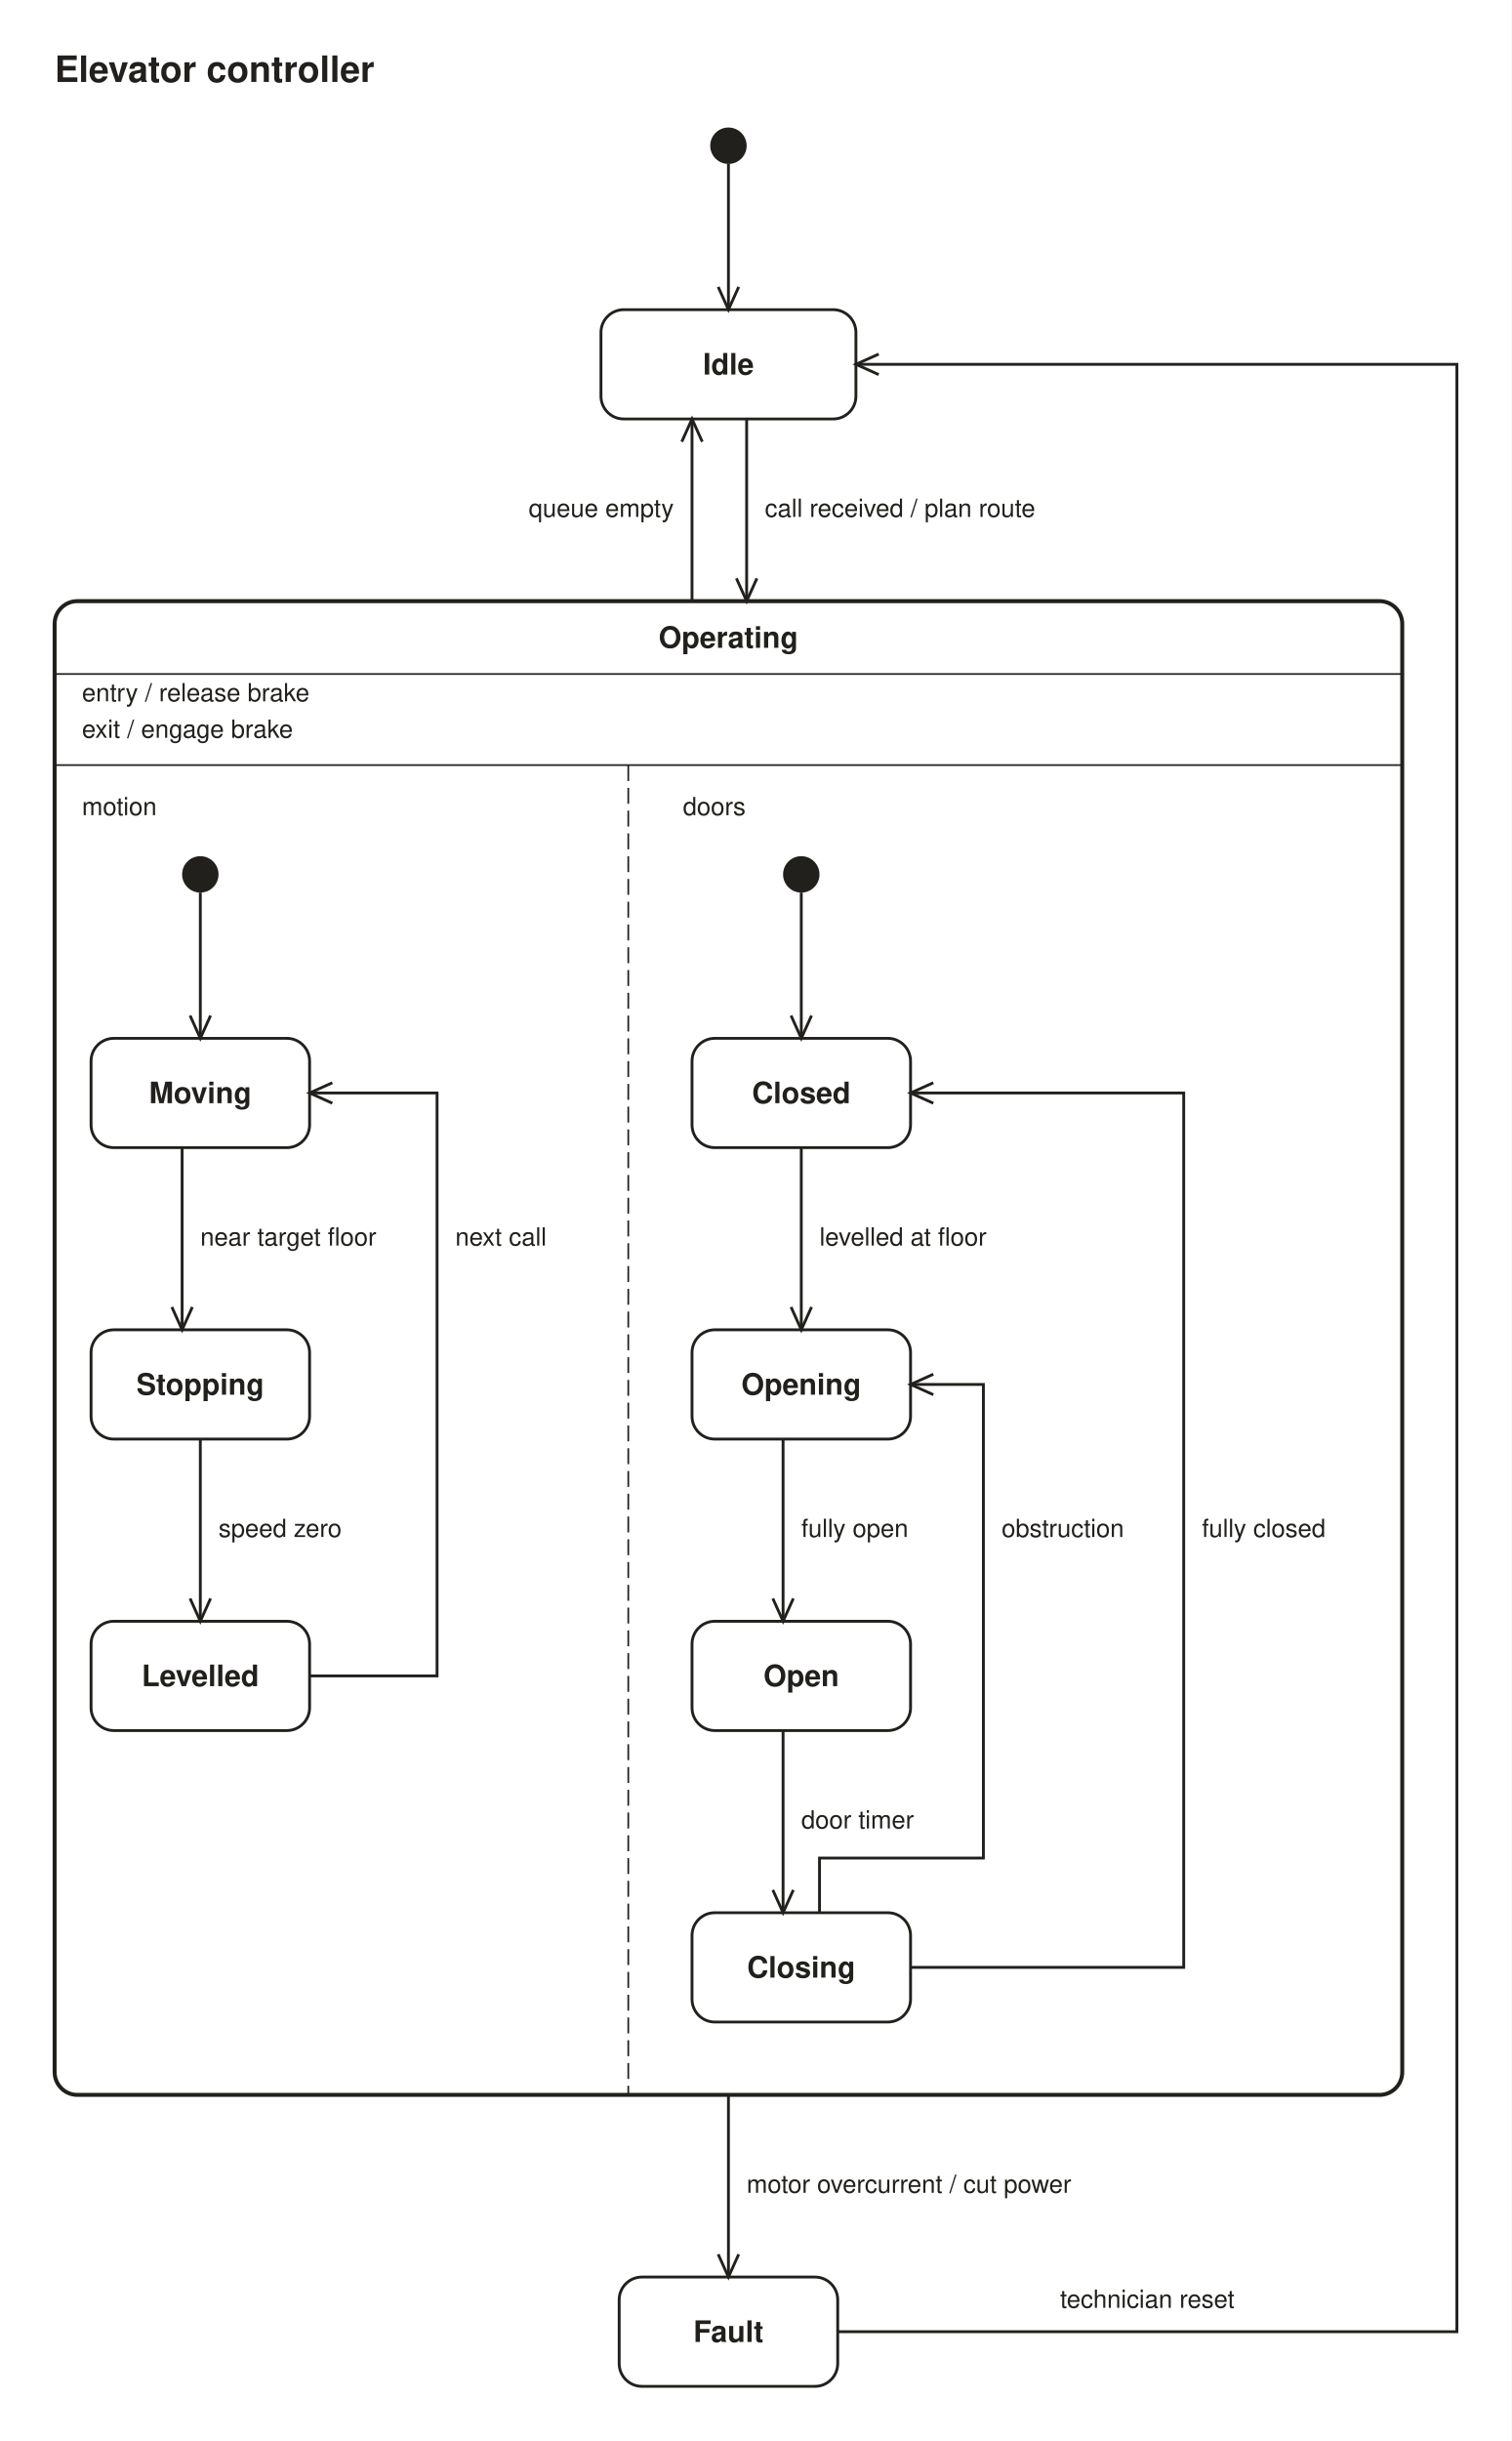
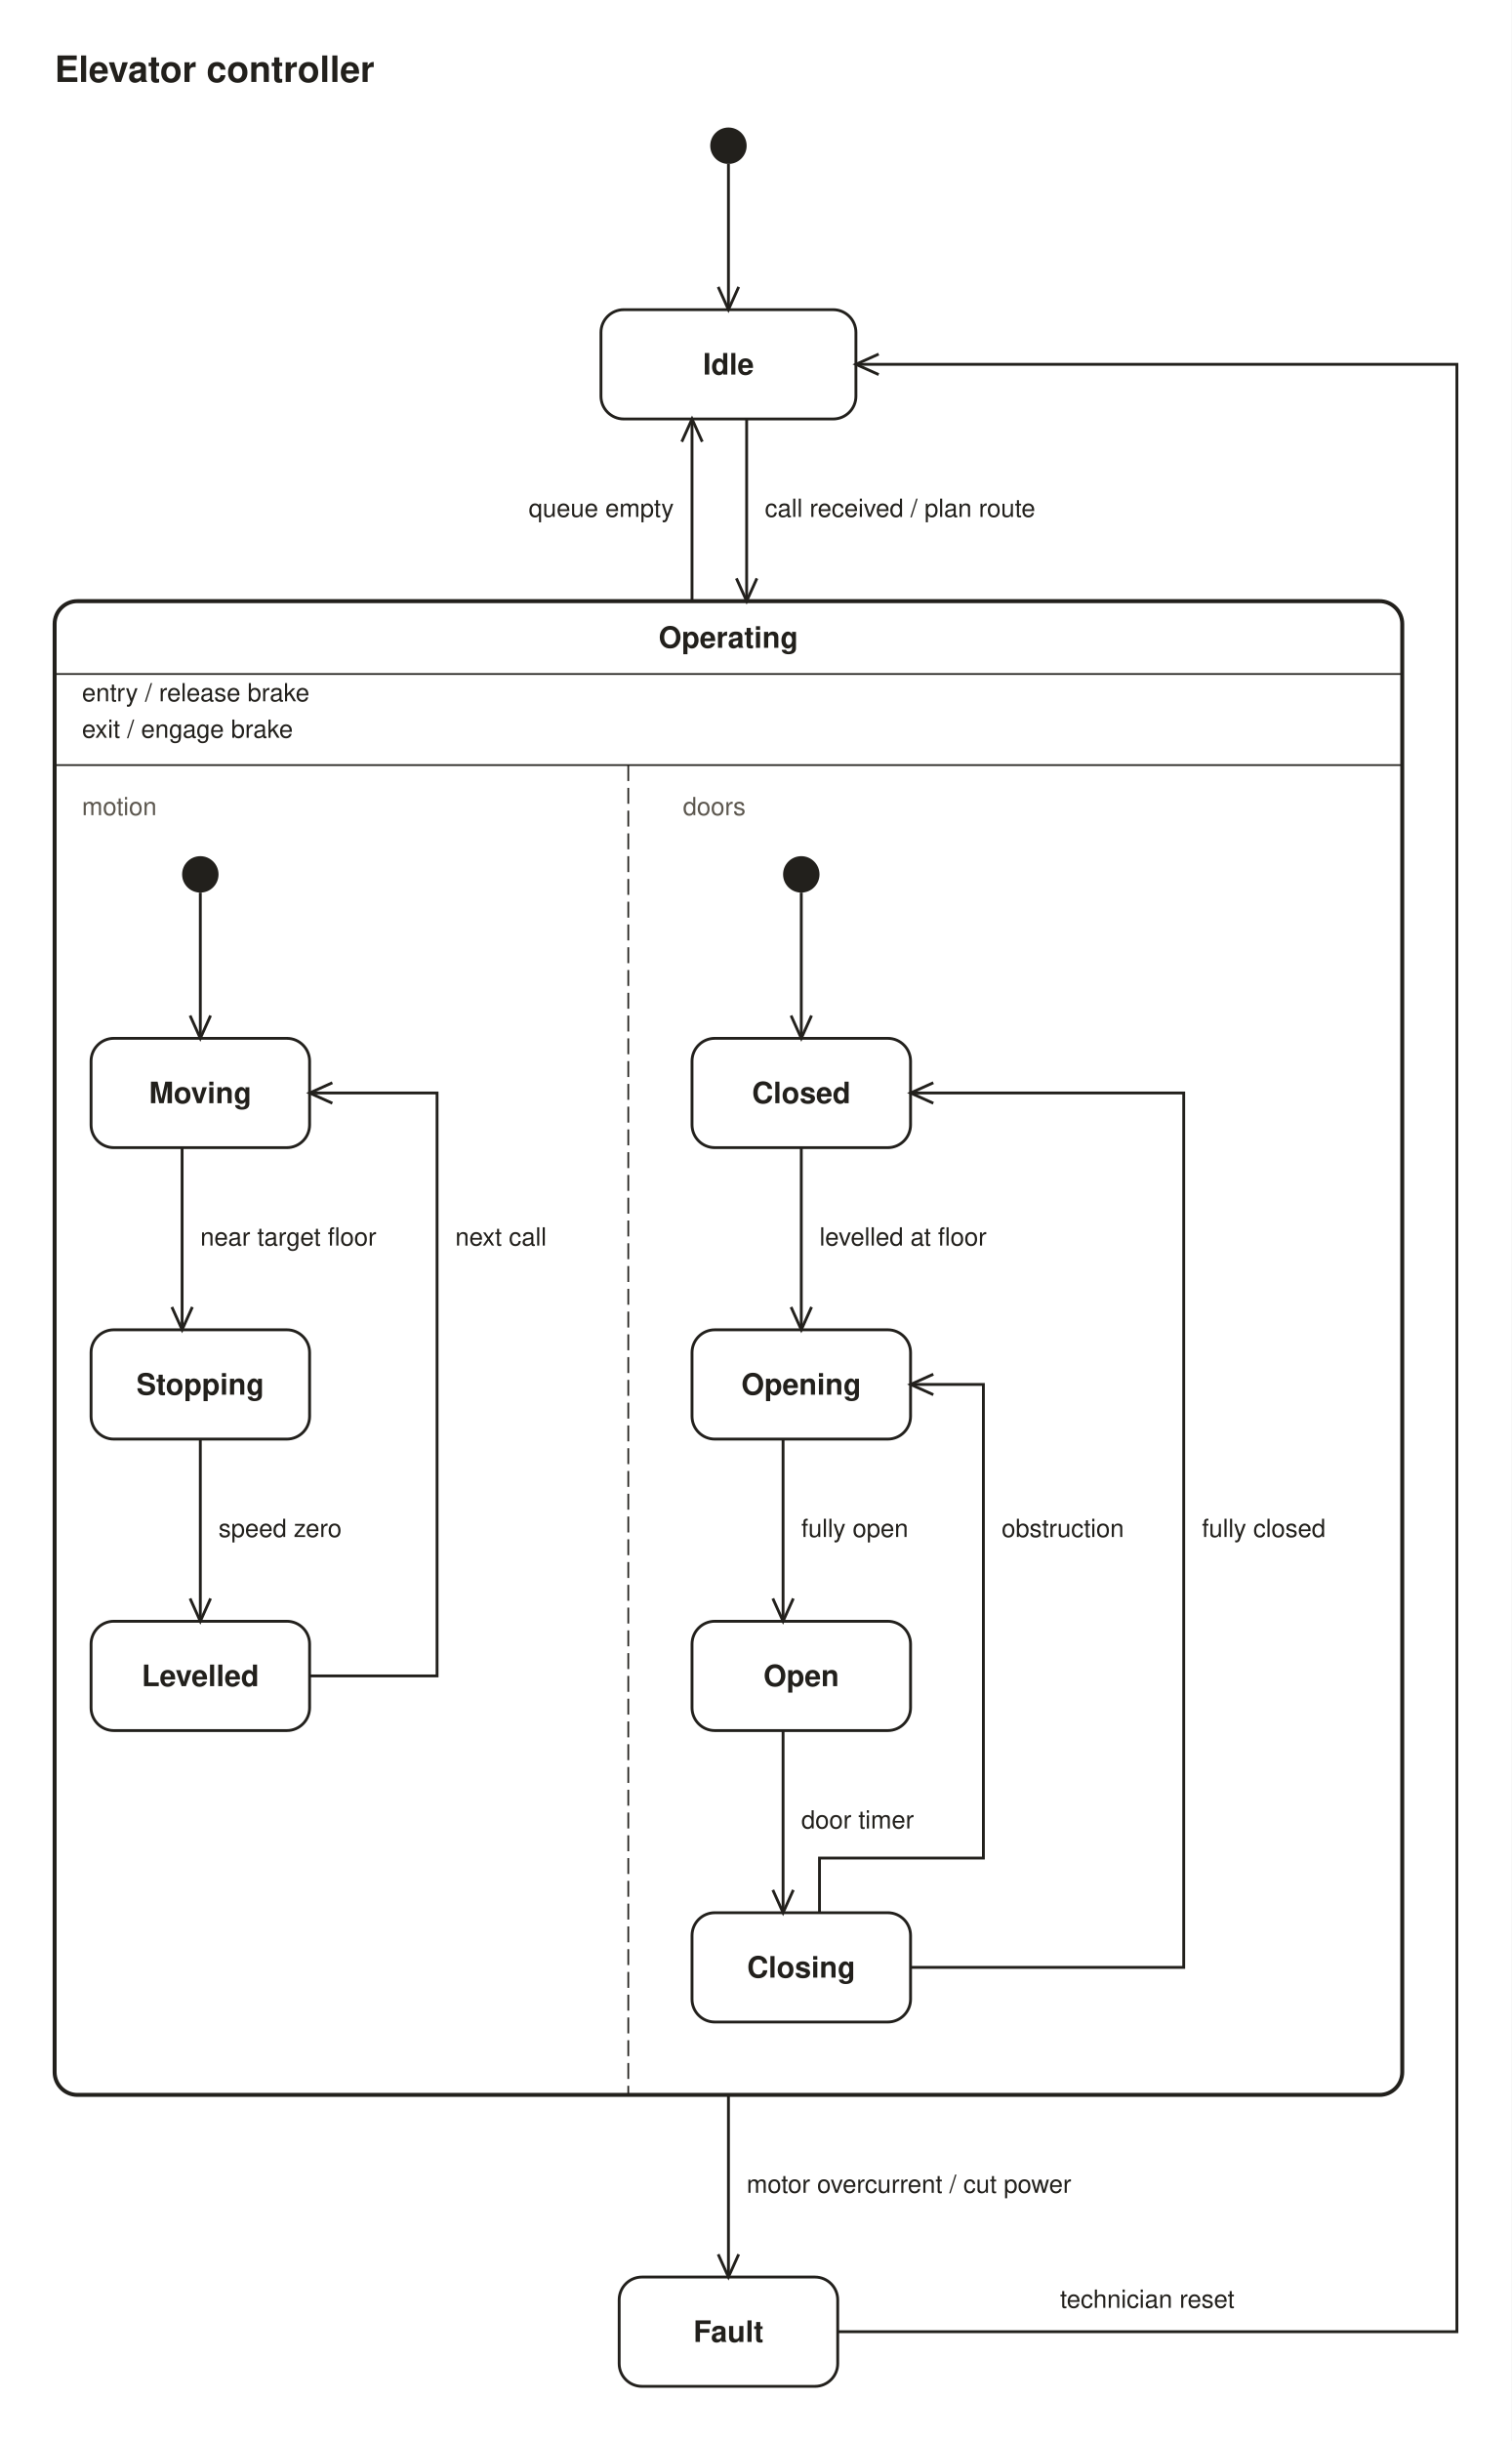
<svg xmlns="http://www.w3.org/2000/svg" class="drumlin pens" viewBox="-24 -56 664 1072" width="664" height="1072">
  <style>
- .drumlin.pens text { font-family: Helvetica, Arial, "Liberation Sans", sans-serif; fill: #22201c; }
+ .drumlin.pens text { font-family: Helvetica, Arial, "Liberation Sans", sans-serif; fill: #22201c; font-weight: 400; }
.drumlin.pens .title { font-size: 16px; font-weight: 600; }
.drumlin.pens .name { font-size: 13px; font-weight: 600; }
.drumlin.pens .italic { font-style: italic; }
- .drumlin.pens .small { font-size: 11px; fill: #22201c; }
+ .drumlin.pens .small { font-size: 11px; }
.drumlin.pens .halo { paint-order: stroke; stroke: #fff; stroke-width: 4px; stroke-linejoin: round; }
+ .drumlin.pens .tag { font-size: 10px; letter-spacing: 0.2px; fill: #5c574f; }
+ .drumlin.pens .aside { fill: #5c574f; }
.drumlin.pens .shape { fill: #fff; stroke: #22201c; stroke-width: 1.25; stroke-linejoin: miter; }
.drumlin.pens .icon { fill: #fff; stroke: #22201c; stroke-width: 0.75; stroke-linejoin: miter; }
.drumlin.pens .edge { fill: none; stroke: #22201c; stroke-width: 1.25; stroke-linecap: butt; stroke-linejoin: miter; }
.drumlin.pens .head { stroke-linejoin: miter; stroke-miterlimit: 4; }
.drumlin.pens .dashed { stroke-dasharray: 7 3; }
.drumlin.pens .solid { fill: #22201c; stroke: none; }
.drumlin.pens .heavy { stroke-width: 1.75; }
.drumlin.pens .fine { stroke-width: 0.75; }
</style>
  <rect x="-24" y="-56" width="664" height="1072" fill="#fff" />
  <text x="0" y="-20" class="title">Elevator controller</text>
  <rect x="0" y="208" width="592" height="656" class="shape heavy" rx="10" />
  <text x="296" y="228.5" class="name" text-anchor="middle">Operating</text>
  <text x="12" y="252" class="small" text-anchor="start">entry / release brake</text>
  <text x="12" y="268" class="small" text-anchor="start">exit / engage brake</text>
  <path d="M0 240 L592 240" class="edge fine" />
  <path d="M0 280 L592 280" class="edge fine" />
  <path d="M252 280 L252 864" class="edge dashed fine" />
-   <text x="12" y="302" class="small" text-anchor="start">motion</text>
+   <text x="12" y="302" class="small aside" text-anchor="start">motion</text>
  <rect x="16" y="656" width="96" height="48" class="shape" rx="10" />
  <text x="64" y="684.5" class="name" text-anchor="middle">Levelled</text>
  <rect x="16" y="400" width="96" height="48" class="shape" rx="10" />
  <text x="64" y="428.5" class="name" text-anchor="middle">Moving</text>
  <rect x="16" y="528" width="96" height="48" class="shape" rx="10" />
  <text x="64" y="556.5" class="name" text-anchor="middle">Stopping</text>
  <circle cx="64" cy="328" r="8" class="solid" />
-   <text x="276" y="302" class="small" text-anchor="start">doors</text>
+   <text x="276" y="302" class="small aside" text-anchor="start">doors</text>
  <rect x="280" y="400" width="96" height="48" class="shape" rx="10" />
  <text x="328" y="428.5" class="name" text-anchor="middle">Closed</text>
  <rect x="280" y="784" width="96" height="48" class="shape" rx="10" />
  <text x="328" y="812.5" class="name" text-anchor="middle">Closing</text>
  <rect x="280" y="656" width="96" height="48" class="shape" rx="10" />
  <text x="328" y="684.5" class="name" text-anchor="middle">Open</text>
  <rect x="280" y="528" width="96" height="48" class="shape" rx="10" />
  <text x="328" y="556.5" class="name" text-anchor="middle">Opening</text>
  <circle cx="328" cy="328" r="8" class="solid" />
  <rect x="248" y="944" width="96" height="48" class="shape" rx="10" />
  <text x="296" y="972.5" class="name" text-anchor="middle">Fault</text>
  <rect x="240" y="80" width="112" height="48" class="shape" rx="10" />
  <text x="296" y="108.5" class="name" text-anchor="middle">Idle</text>
  <circle cx="296" cy="8" r="8" class="solid" />
  <path d="M296 16 L296 80" class="edge" />
  <path d="M291.5 70 L296 80 L300.5 70" class="edge head" />
  <path d="M304 128 L304 208" class="edge" />
  <path d="M299.5 198 L304 208 L308.5 198" class="edge head" />
  <path d="M280 208 L280 128" class="edge" />
  <path d="M284.5 138 L280 128 L275.5 138" class="edge head" />
  <path d="M296 864 L296 944" class="edge" />
  <path d="M291.5 934 L296 944 L300.5 934" class="edge head" />
  <path d="M344 968 L616 968 L616 104 L352 104" class="edge" />
  <path d="M362 99.5 L352 104 L362 108.5" class="edge head" />
  <path d="M64 336 L64 400" class="edge" />
  <path d="M59.5 390 L64 400 L68.5 390" class="edge head" />
  <path d="M56 448 L56 528" class="edge" />
  <path d="M51.5 518 L56 528 L60.5 518" class="edge head" />
  <path d="M64 576 L64 656" class="edge" />
  <path d="M59.5 646 L64 656 L68.5 646" class="edge head" />
  <path d="M112 680 L168 680 L168 424 L112 424" class="edge" />
  <path d="M122 419.5 L112 424 L122 428.5" class="edge head" />
  <path d="M328 336 L328 400" class="edge" />
  <path d="M323.5 390 L328 400 L332.5 390" class="edge head" />
  <path d="M328 448 L328 528" class="edge" />
  <path d="M323.5 518 L328 528 L332.5 518" class="edge head" />
  <path d="M320 576 L320 656" class="edge" />
  <path d="M315.5 646 L320 656 L324.5 646" class="edge head" />
  <path d="M320 704 L320 784" class="edge" />
  <path d="M315.5 774 L320 784 L324.5 774" class="edge head" />
  <path d="M376 808 L496 808 L496 424 L376 424" class="edge" />
  <path d="M386 419.5 L376 424 L386 428.5" class="edge head" />
  <path d="M336 784 L336 760 L408 760 L408 552 L376 552" class="edge" />
  <path d="M386 547.5 L376 552 L386 556.5" class="edge head" />
  <text x="312" y="171" class="small" text-anchor="start">call received / plan route</text>
  <text x="272" y="171" class="small" text-anchor="end">queue empty</text>
  <text x="304" y="907" class="small" text-anchor="start">motor overcurrent / cut power</text>
  <text x="64" y="491" class="small" text-anchor="start">near target floor</text>
  <text x="72" y="619" class="small" text-anchor="start">speed zero</text>
  <text x="176" y="491" class="small" text-anchor="start">next call</text>
  <text x="336" y="491" class="small" text-anchor="start">levelled at floor</text>
  <text x="328" y="619" class="small" text-anchor="start">fully open</text>
  <text x="328" y="747" class="small" text-anchor="start">door timer</text>
  <text x="504" y="619" class="small" text-anchor="start">fully closed</text>
  <text x="416" y="619" class="small" text-anchor="start">obstruction</text>
  <text x="480" y="957.5" class="small" text-anchor="middle">technician reset</text>
</svg>
